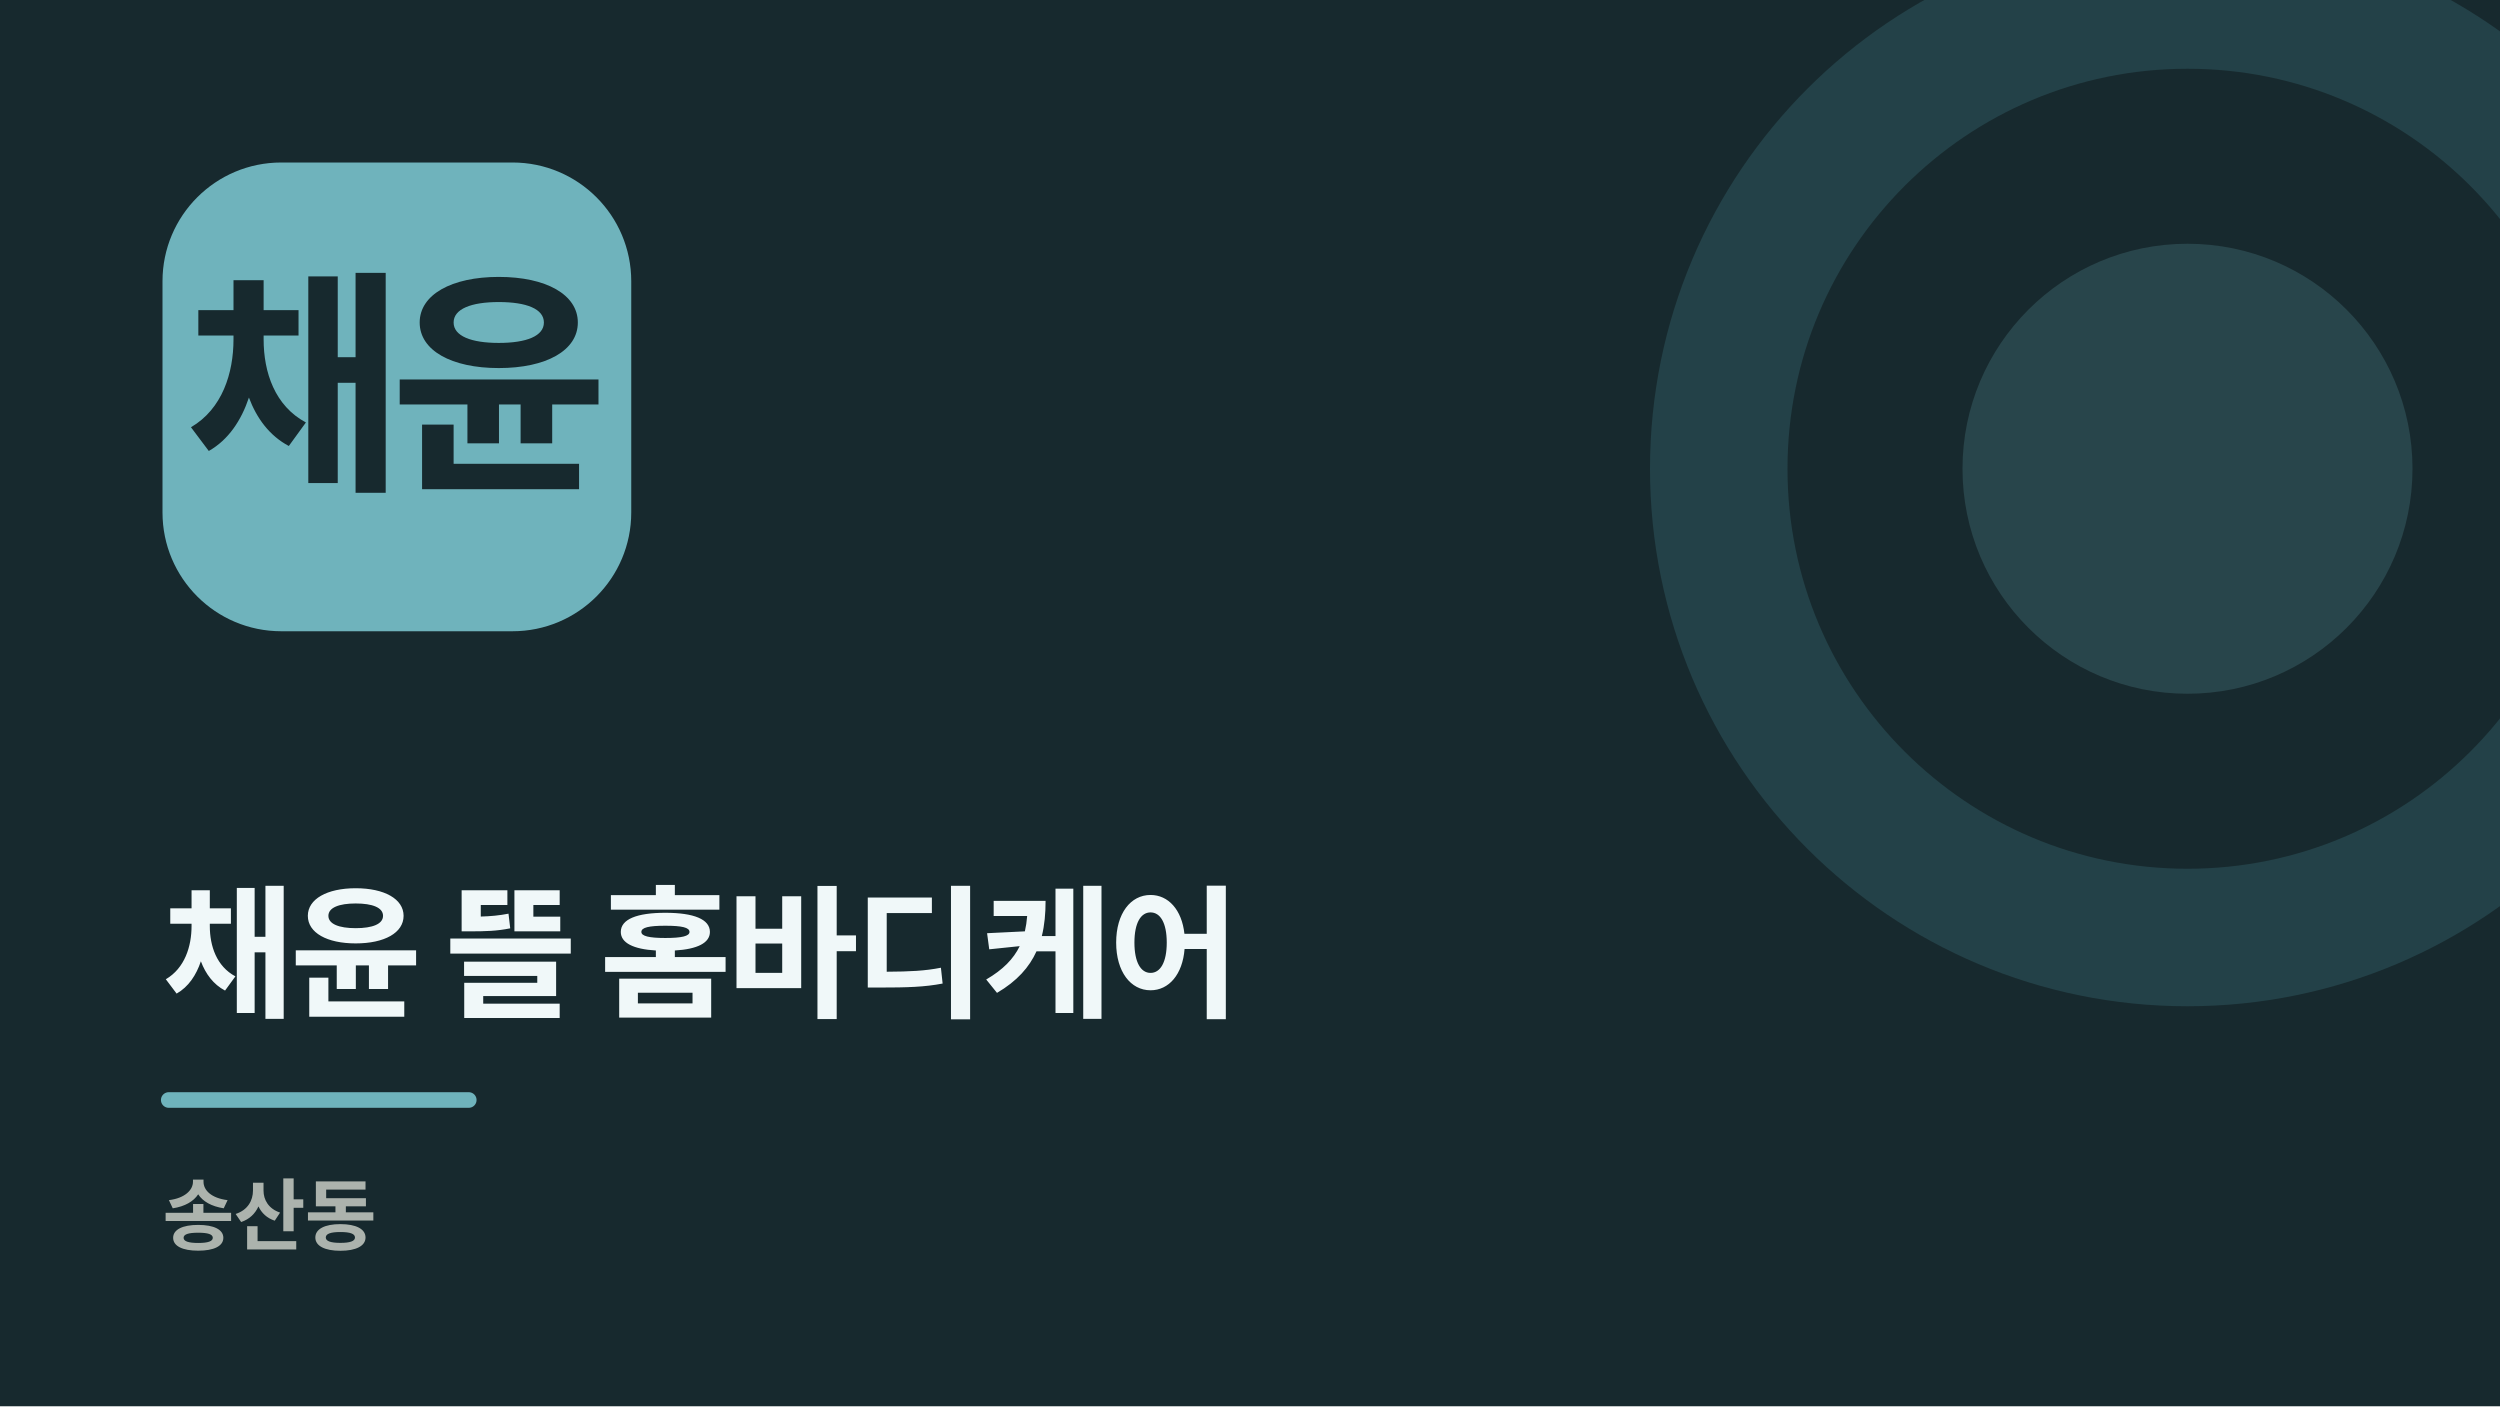
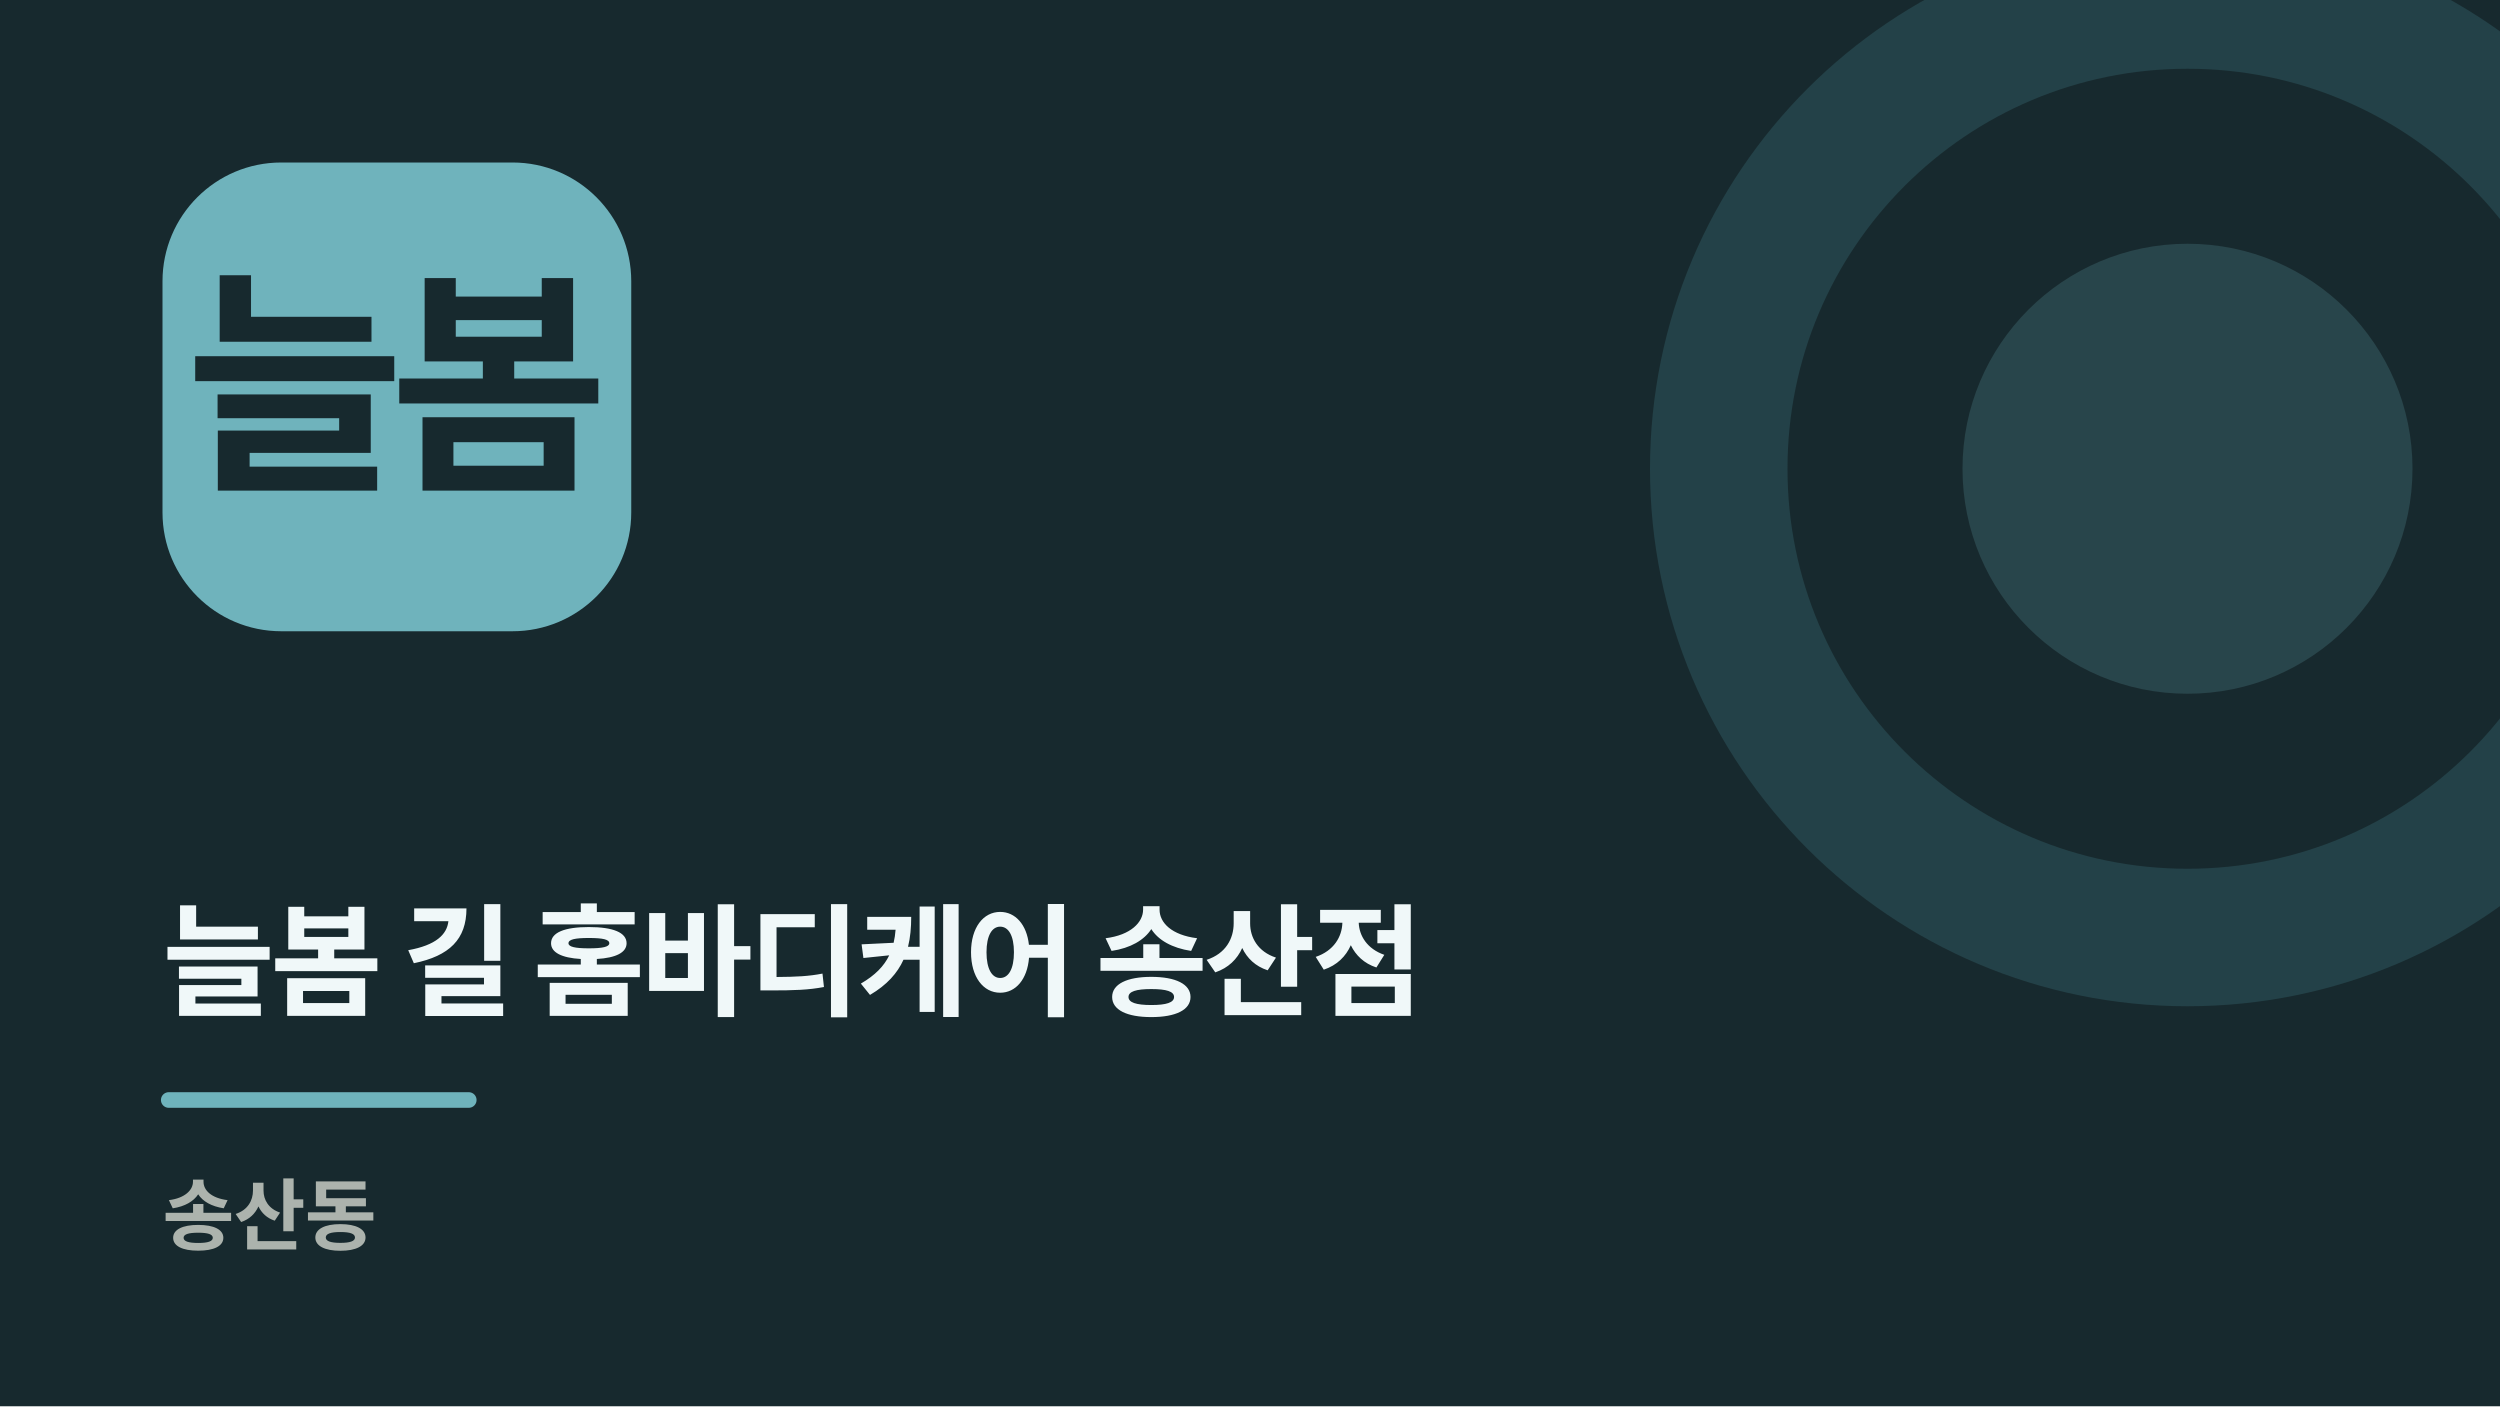
- <svg xmlns="http://www.w3.org/2000/svg" viewBox="0 0 800 450" role="img" preserveAspectRatio="xMidYMid slice" aria-label="채윤 뜰 홈바디케어 홈타이 · 홈케어 이미지">
+ <svg xmlns="http://www.w3.org/2000/svg" viewBox="0 0 800 450" role="img" preserveAspectRatio="xMidYMid slice" aria-label="늘봄 길 홈바디케어 송산점 홈타이 · 홈케어 이미지">
  <defs>
    <pattern id="sda6f6ff0" width="22" height="22" patternUnits="userSpaceOnUse">
      <circle cx="3" cy="3" r="2.3" fill="#E6E9DE" opacity=".34" />
    </pattern>
    <style> .k-ss-m{font-family:'Pretendard Variable',Pretendard,-apple-system,'Apple SD Gothic Neo','Noto Sans KR',sans-serif;font-weight:900;letter-spacing:-.06em} .k-ss-n{font-family:'Pretendard Variable',Pretendard,-apple-system,'Apple SD Gothic Neo','Noto Sans KR',sans-serif;font-weight:850;letter-spacing:-.035em} .k-ss-s{font-family:'Pretendard Variable',Pretendard,-apple-system,'Apple SD Gothic Neo','Noto Sans KR',sans-serif;font-weight:650;letter-spacing:-.01em} </style>
  </defs>
  <rect width="800" height="450" fill="#17292E" />
  <circle cx="700" cy="150" r="150" fill="none" stroke="#2E575F" stroke-width="44" opacity=".52" />
  <circle cx="700" cy="150" r="72" fill="#6FB3BC" opacity=".2" />
  <rect x="52" y="52" width="150" height="150" rx="38" fill="#6FB3BC" />
-   <text class="k-ss-m" x="127" y="151" text-anchor="middle" font-size="76" fill="#17292E">채윤</text>
-   <text class="k-ss-n" x="52" y="322" font-size="46" fill="#F0F8F9">채윤 뜰 홈바디케어</text>
+   <text class="k-ss-m" x="127" y="151" text-anchor="middle" font-size="76" fill="#17292E">늘봄</text>
+   <text class="k-ss-n" x="52" y="322" font-size="39" fill="#F0F8F9">늘봄 길 홈바디케어 송산점</text>
  <line x1="54" y1="352" x2="150" y2="352" stroke="#6FB3BC" stroke-width="5" stroke-linecap="round" />
  <text class="k-ss-s" x="52" y="398" font-size="25" fill="#E6E9DE" fill-opacity=".72">송산동</text>
</svg>
